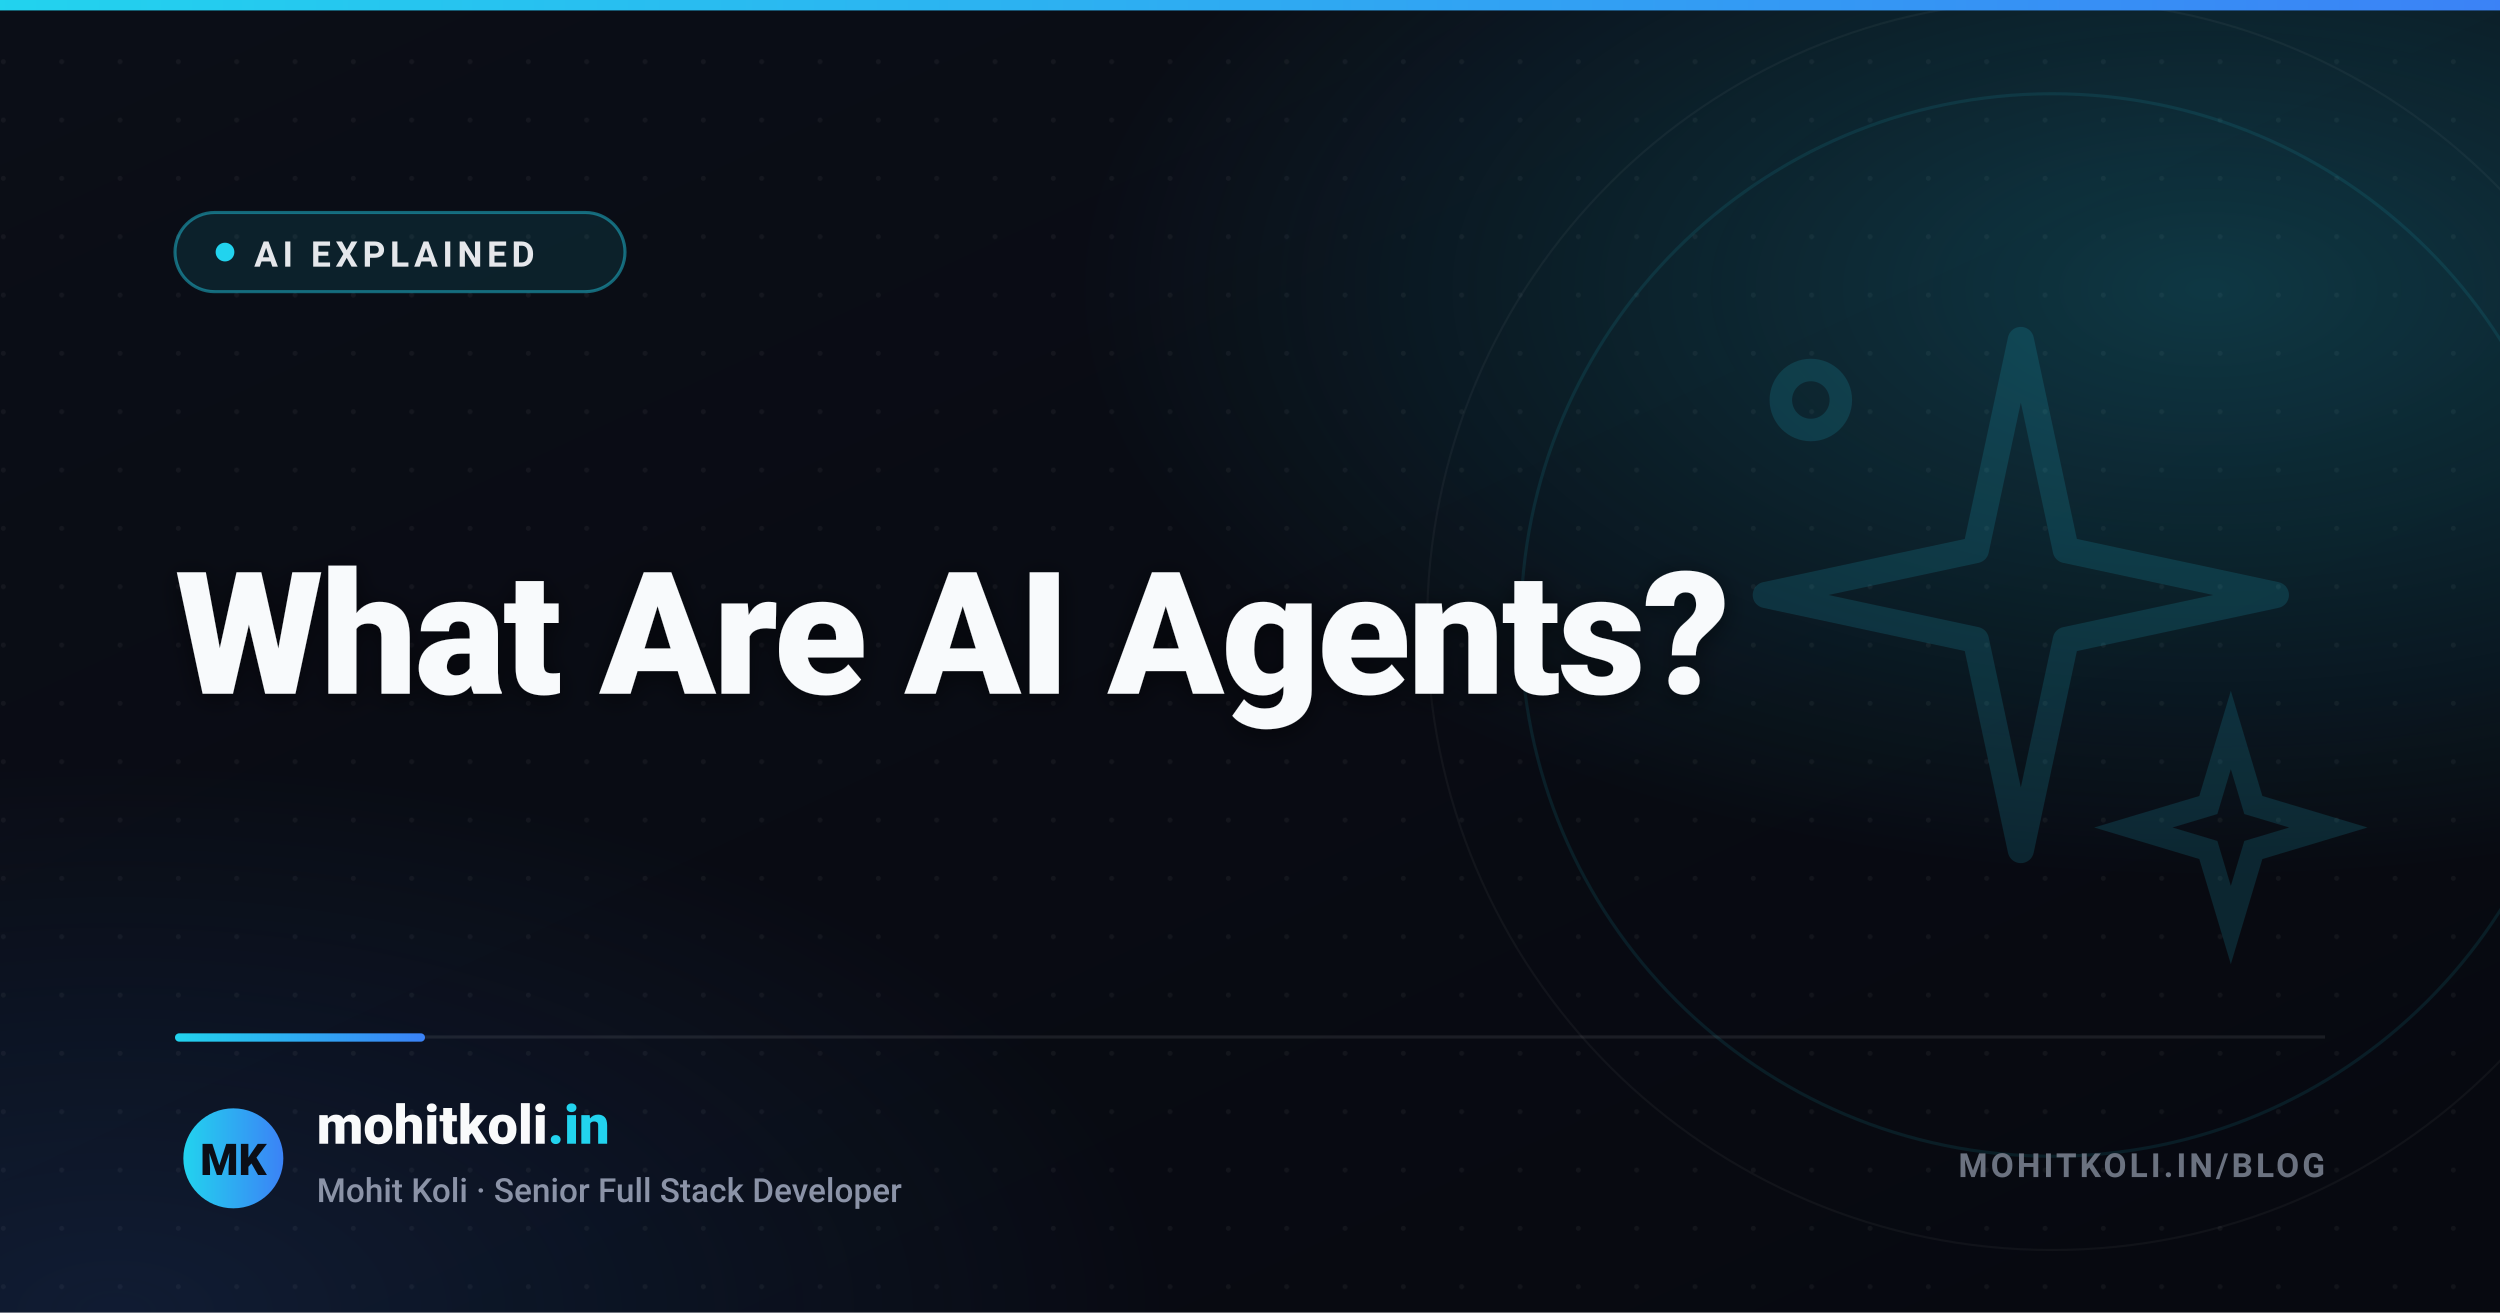
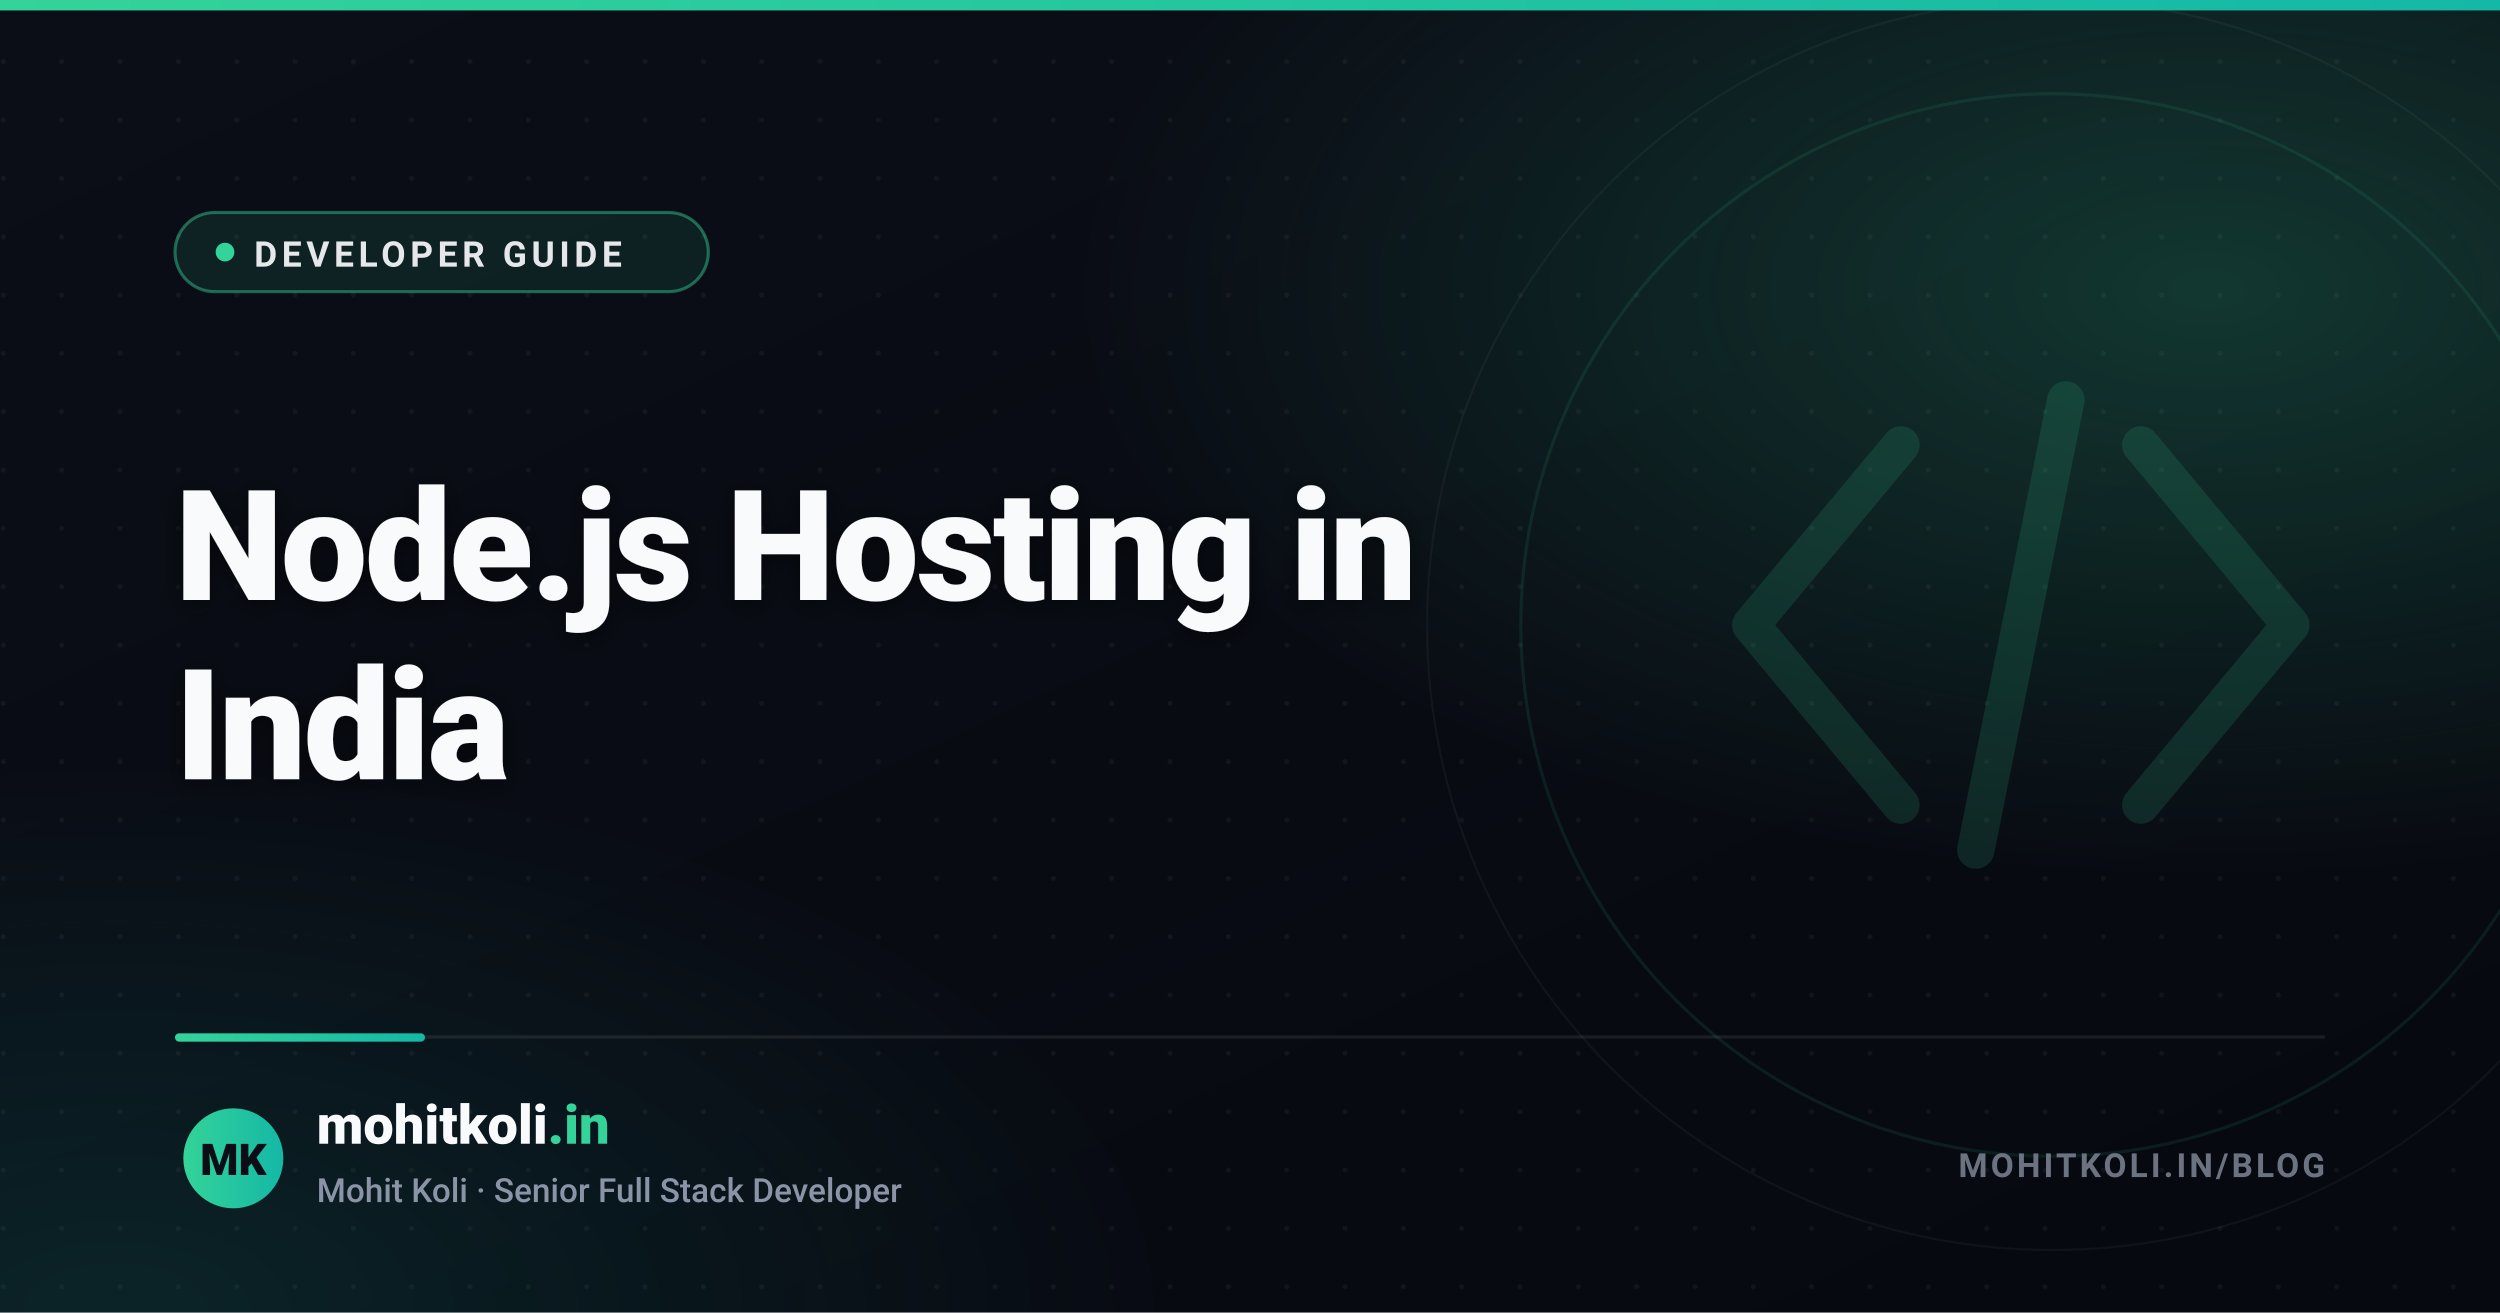
- <svg xmlns="http://www.w3.org/2000/svg" width="1200" height="630" viewBox="0 0 1200 630" role="img" aria-label="What Are AI Agents?">
+ <svg xmlns="http://www.w3.org/2000/svg" width="1200" height="630" viewBox="0 0 1200 630" role="img" aria-label="Node.js Hosting in India">
  <defs>
    <linearGradient id="bg" x1="0" y1="0" x2="0.9" y2="1">
      <stop offset="0" stop-color="#0b0e17" />
      <stop offset="1" stop-color="#070910" />
    </linearGradient>
    <radialGradient id="glow" cx="0.88" cy="0.22" r="0.75">
-       <stop offset="0" stop-color="#22d3ee" stop-opacity="0.22" />
-       <stop offset="0.6" stop-color="#22d3ee" stop-opacity="0" />
+       <stop offset="0" stop-color="#34d399" stop-opacity="0.22" />
+       <stop offset="0.6" stop-color="#34d399" stop-opacity="0" />
    </radialGradient>
    <radialGradient id="glow2" cx="0.05" cy="1" r="0.7">
-       <stop offset="0" stop-color="#3b82f6" stop-opacity="0.14" />
-       <stop offset="0.6" stop-color="#3b82f6" stop-opacity="0" />
+       <stop offset="0" stop-color="#14b8a6" stop-opacity="0.14" />
+       <stop offset="0.6" stop-color="#14b8a6" stop-opacity="0" />
    </radialGradient>
    <linearGradient id="accent" x1="0" y1="0" x2="1" y2="0">
-       <stop offset="0" stop-color="#22d3ee" />
-       <stop offset="1" stop-color="#3b82f6" />
+       <stop offset="0" stop-color="#34d399" />
+       <stop offset="1" stop-color="#14b8a6" />
    </linearGradient>
    <pattern id="dots" width="28" height="28" patternUnits="userSpaceOnUse">
      <circle cx="1.6" cy="1.6" r="1.2" fill="#ffffff" fill-opacity="0.045" />
    </pattern>
    <filter id="tshadow" x="-10%" y="-10%" width="120%" height="130%">
      <feDropShadow dx="0" dy="2" stdDeviation="6" flood-color="#000000" flood-opacity="0.5" />
    </filter>
    <clipPath id="frame">
      <rect width="1200" height="630" rx="0" />
    </clipPath>
  </defs>
  <g clip-path="url(#frame)">
    <rect width="1200" height="630" fill="url(#bg)" />
    <rect width="1200" height="630" fill="url(#dots)" />
    <rect width="1200" height="630" fill="url(#glow)" />
    <rect width="1200" height="630" fill="url(#glow2)" />
-     <g transform="translate(790 120) scale(3.6)" stroke="#22d3ee" opacity="0.14">
-       <path d="M50 12 L56 40 L84 46 L56 52 L50 80 L44 52 L16 46 L44 40 Z" fill="none" stroke-width="3.5" stroke-linejoin="round" />
-       <path d="M78 64 L81 74 L91 77 L81 80 L78 90 L75 80 L65 77 L75 74 Z" fill="none" stroke-width="3" />
-       <circle cx="22" cy="20" r="4" fill="none" stroke-width="3" />
+     <g transform="translate(790 120) scale(3.6)" stroke="#34d399" opacity="0.14">
+       <path d="M34 26 L14 50 L34 74" fill="none" stroke-width="5" stroke-linecap="round" stroke-linejoin="round" />
+       <path d="M66 26 L86 50 L66 74" fill="none" stroke-width="5" stroke-linecap="round" stroke-linejoin="round" />
+       <line x1="56" y1="20" x2="44" y2="80" stroke-width="5" stroke-linecap="round" />
    </g>
-     <circle cx="985" cy="300" r="255" fill="none" stroke="#22d3ee" stroke-opacity="0.10" stroke-width="1.5" />
+     <circle cx="985" cy="300" r="255" fill="none" stroke="#34d399" stroke-opacity="0.10" stroke-width="1.5" />
    <circle cx="985" cy="300" r="300" fill="none" stroke="#ffffff" stroke-opacity="0.04" stroke-width="1" />
    <rect x="0" y="0" width="1200" height="5" fill="url(#accent)" />
    <g font-family="'Segoe UI', 'Helvetica Neue', Roboto, Arial, sans-serif">
-       <rect x="84" y="102" rx="19" ry="19" width="216" height="38" fill="#22d3ee" fill-opacity="0.10" stroke="#22d3ee" stroke-opacity="0.45" stroke-width="1.5" />
-       <circle cx="108" cy="121" r="4.5" fill="#22d3ee" />
-       <text x="122" y="128" font-size="17" font-weight="700" letter-spacing="2.2" fill="#e5e7eb">AI EXPLAINED</text>
-       <text font-size="82" font-weight="800" fill="#f8fafc" letter-spacing="-1.2" filter="url(#tshadow)">
-         <tspan x="84" y="333">What Are AI Agents?</tspan>
+       <rect x="84" y="102" rx="19" ry="19" width="256" height="38" fill="#34d399" fill-opacity="0.10" stroke="#34d399" stroke-opacity="0.45" stroke-width="1.5" />
+       <circle cx="108" cy="121" r="4.5" fill="#34d399" />
+       <text x="122" y="128" font-size="17" font-weight="700" letter-spacing="2.2" fill="#e5e7eb">DEVELOPER GUIDE</text>
+       <text font-size="74" font-weight="800" fill="#f8fafc" letter-spacing="-1.2" filter="url(#tshadow)">
+         <tspan x="84" y="288">Node.js Hosting in</tspan>
+         <tspan x="84" y="374">India</tspan>
      </text>
      <rect x="84" y="497" width="1032" height="1.5" fill="#ffffff" fill-opacity="0.08" />
      <rect x="84" y="496" width="120" height="4" rx="2" fill="url(#accent)" />
      <circle cx="112" cy="556" r="24" fill="url(#accent)" />
      <text x="112" y="564" font-size="21" font-weight="800" fill="#0b0e17" text-anchor="middle">MK</text>
-       <text x="152" y="549" font-size="26" font-weight="800" fill="#f9fafb">mohitkoli<tspan fill="#22d3ee">.in</tspan>
+       <text x="152" y="549" font-size="26" font-weight="800" fill="#f9fafb">mohitkoli<tspan fill="#34d399">.in</tspan>
      </text>
      <text x="152" y="577" font-size="16" font-weight="500" fill="#8b93a7">Mohit Koli · Senior Full Stack Developer</text>
      <text x="1116" y="565" font-size="16" font-weight="600" letter-spacing="1.5" fill="#6b7280" text-anchor="end">MOHITKOLI.IN/BLOG</text>
    </g>
  </g>
</svg>
